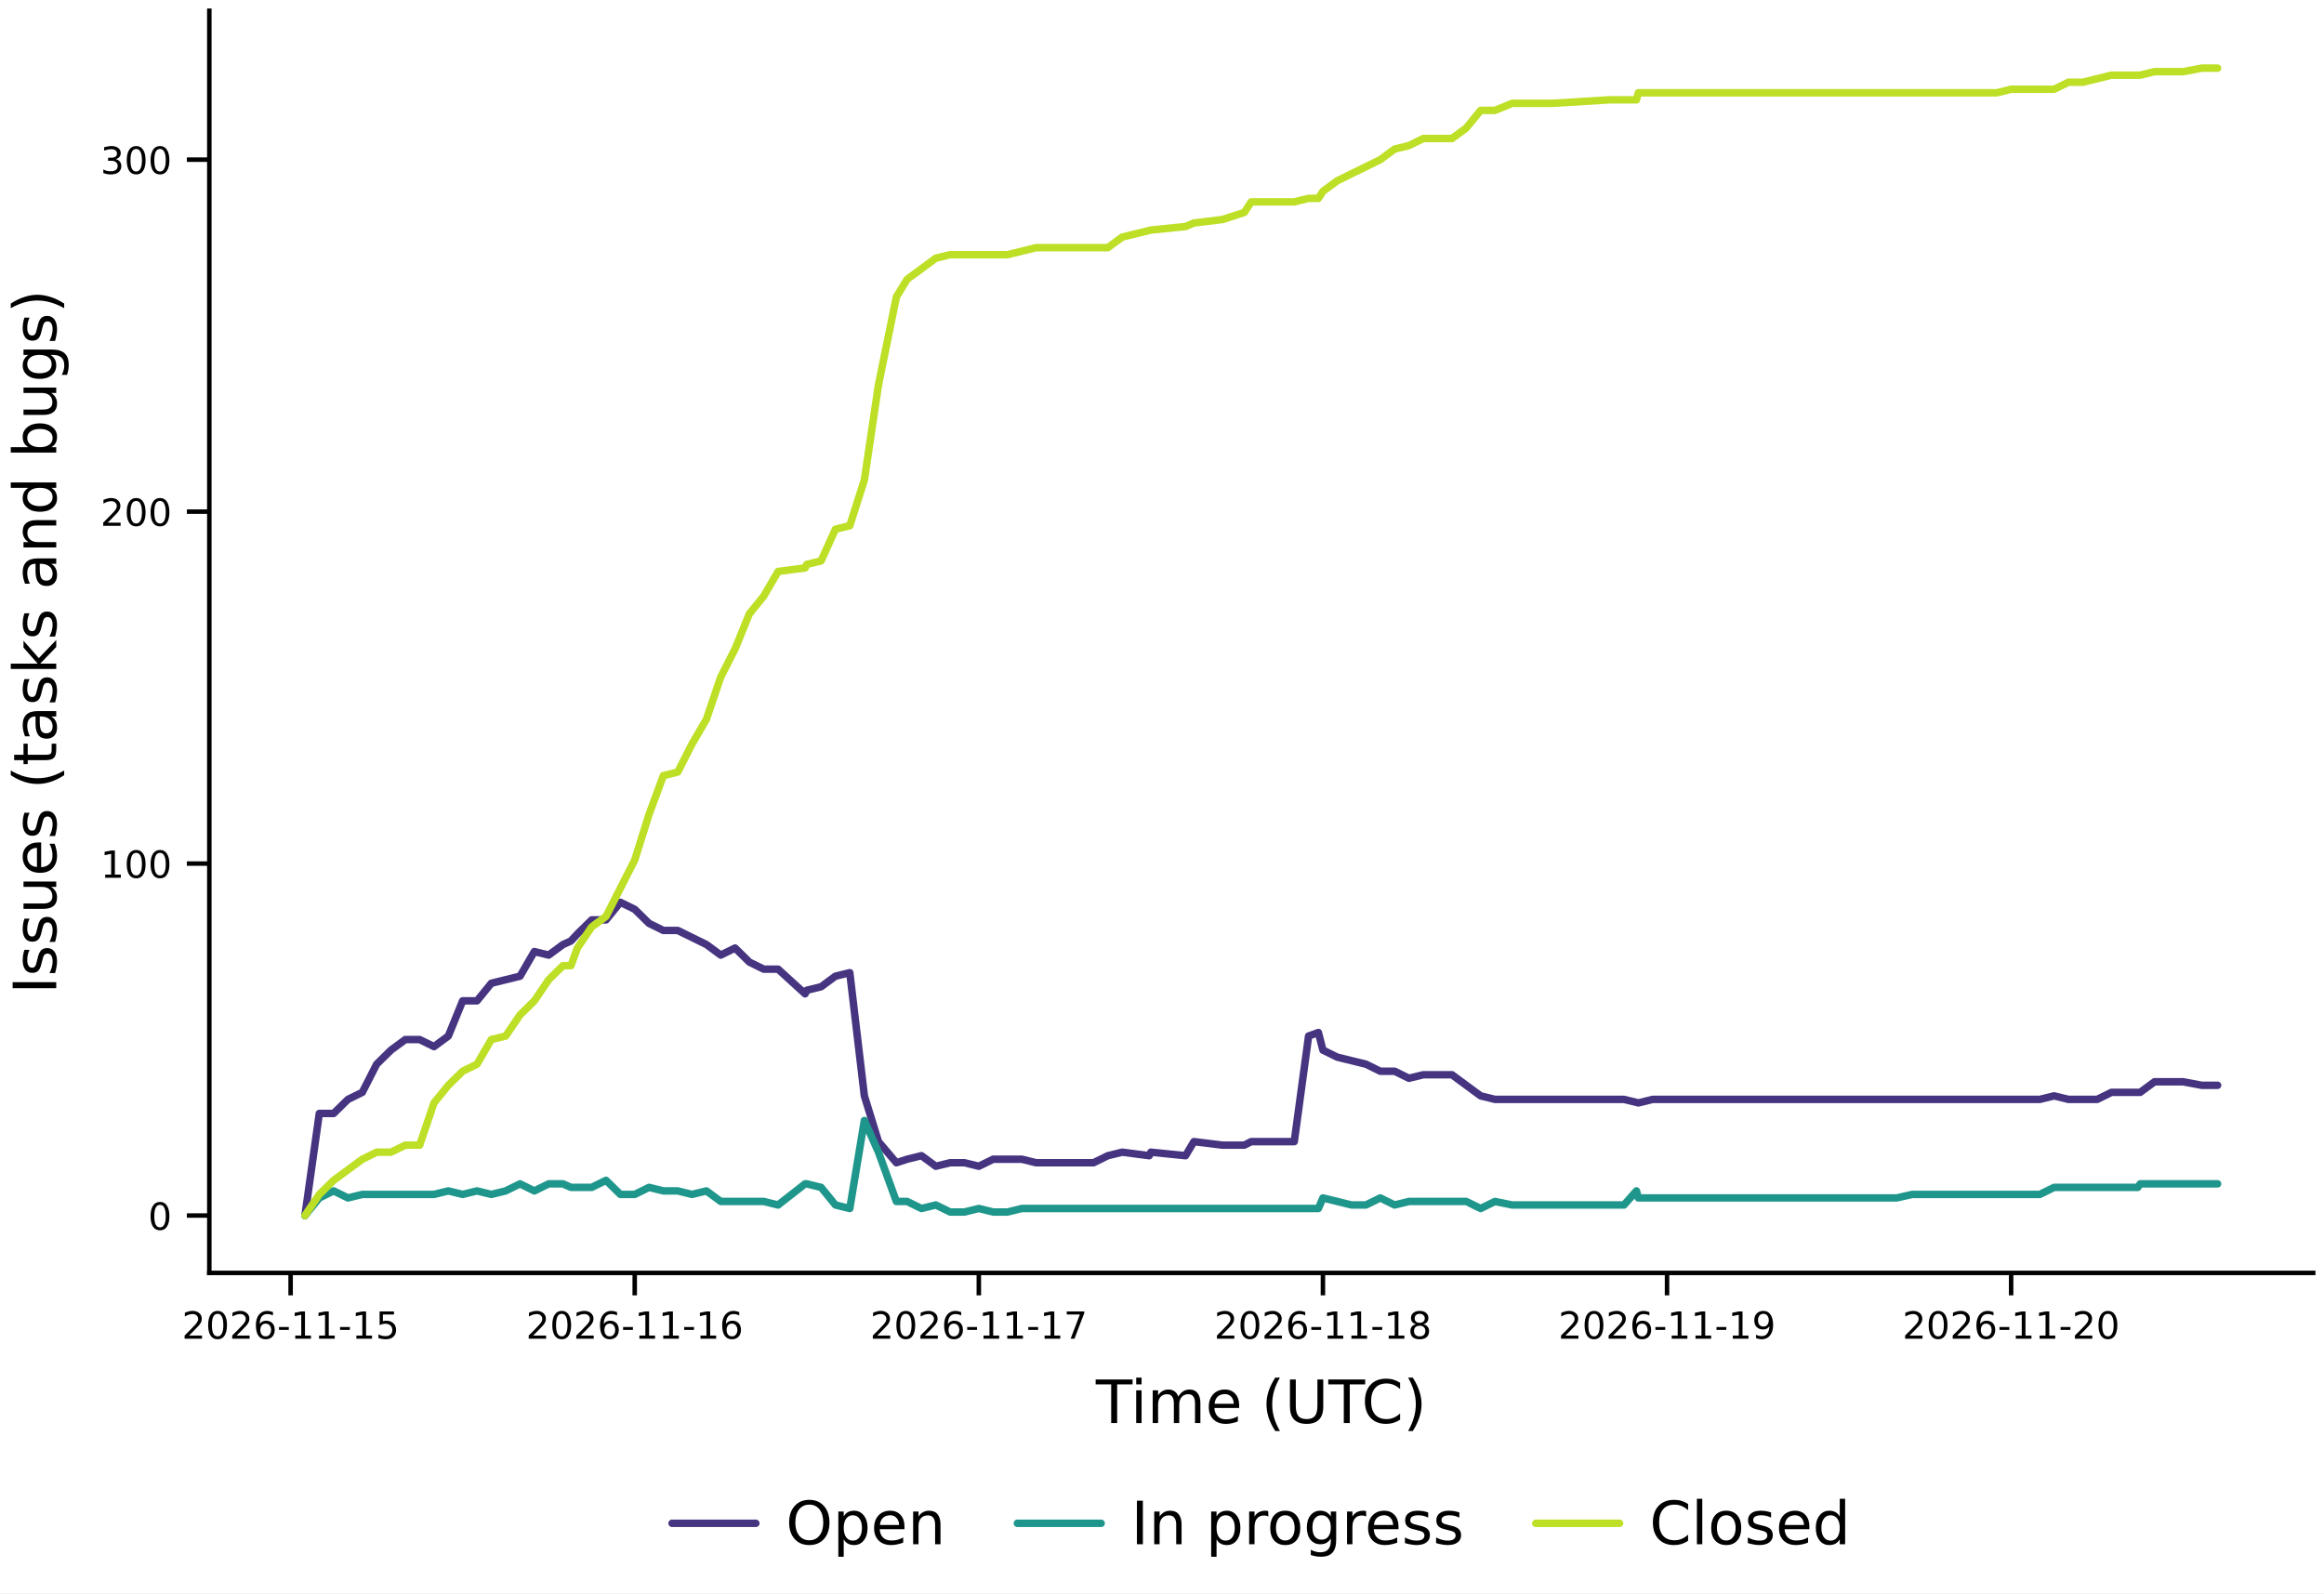
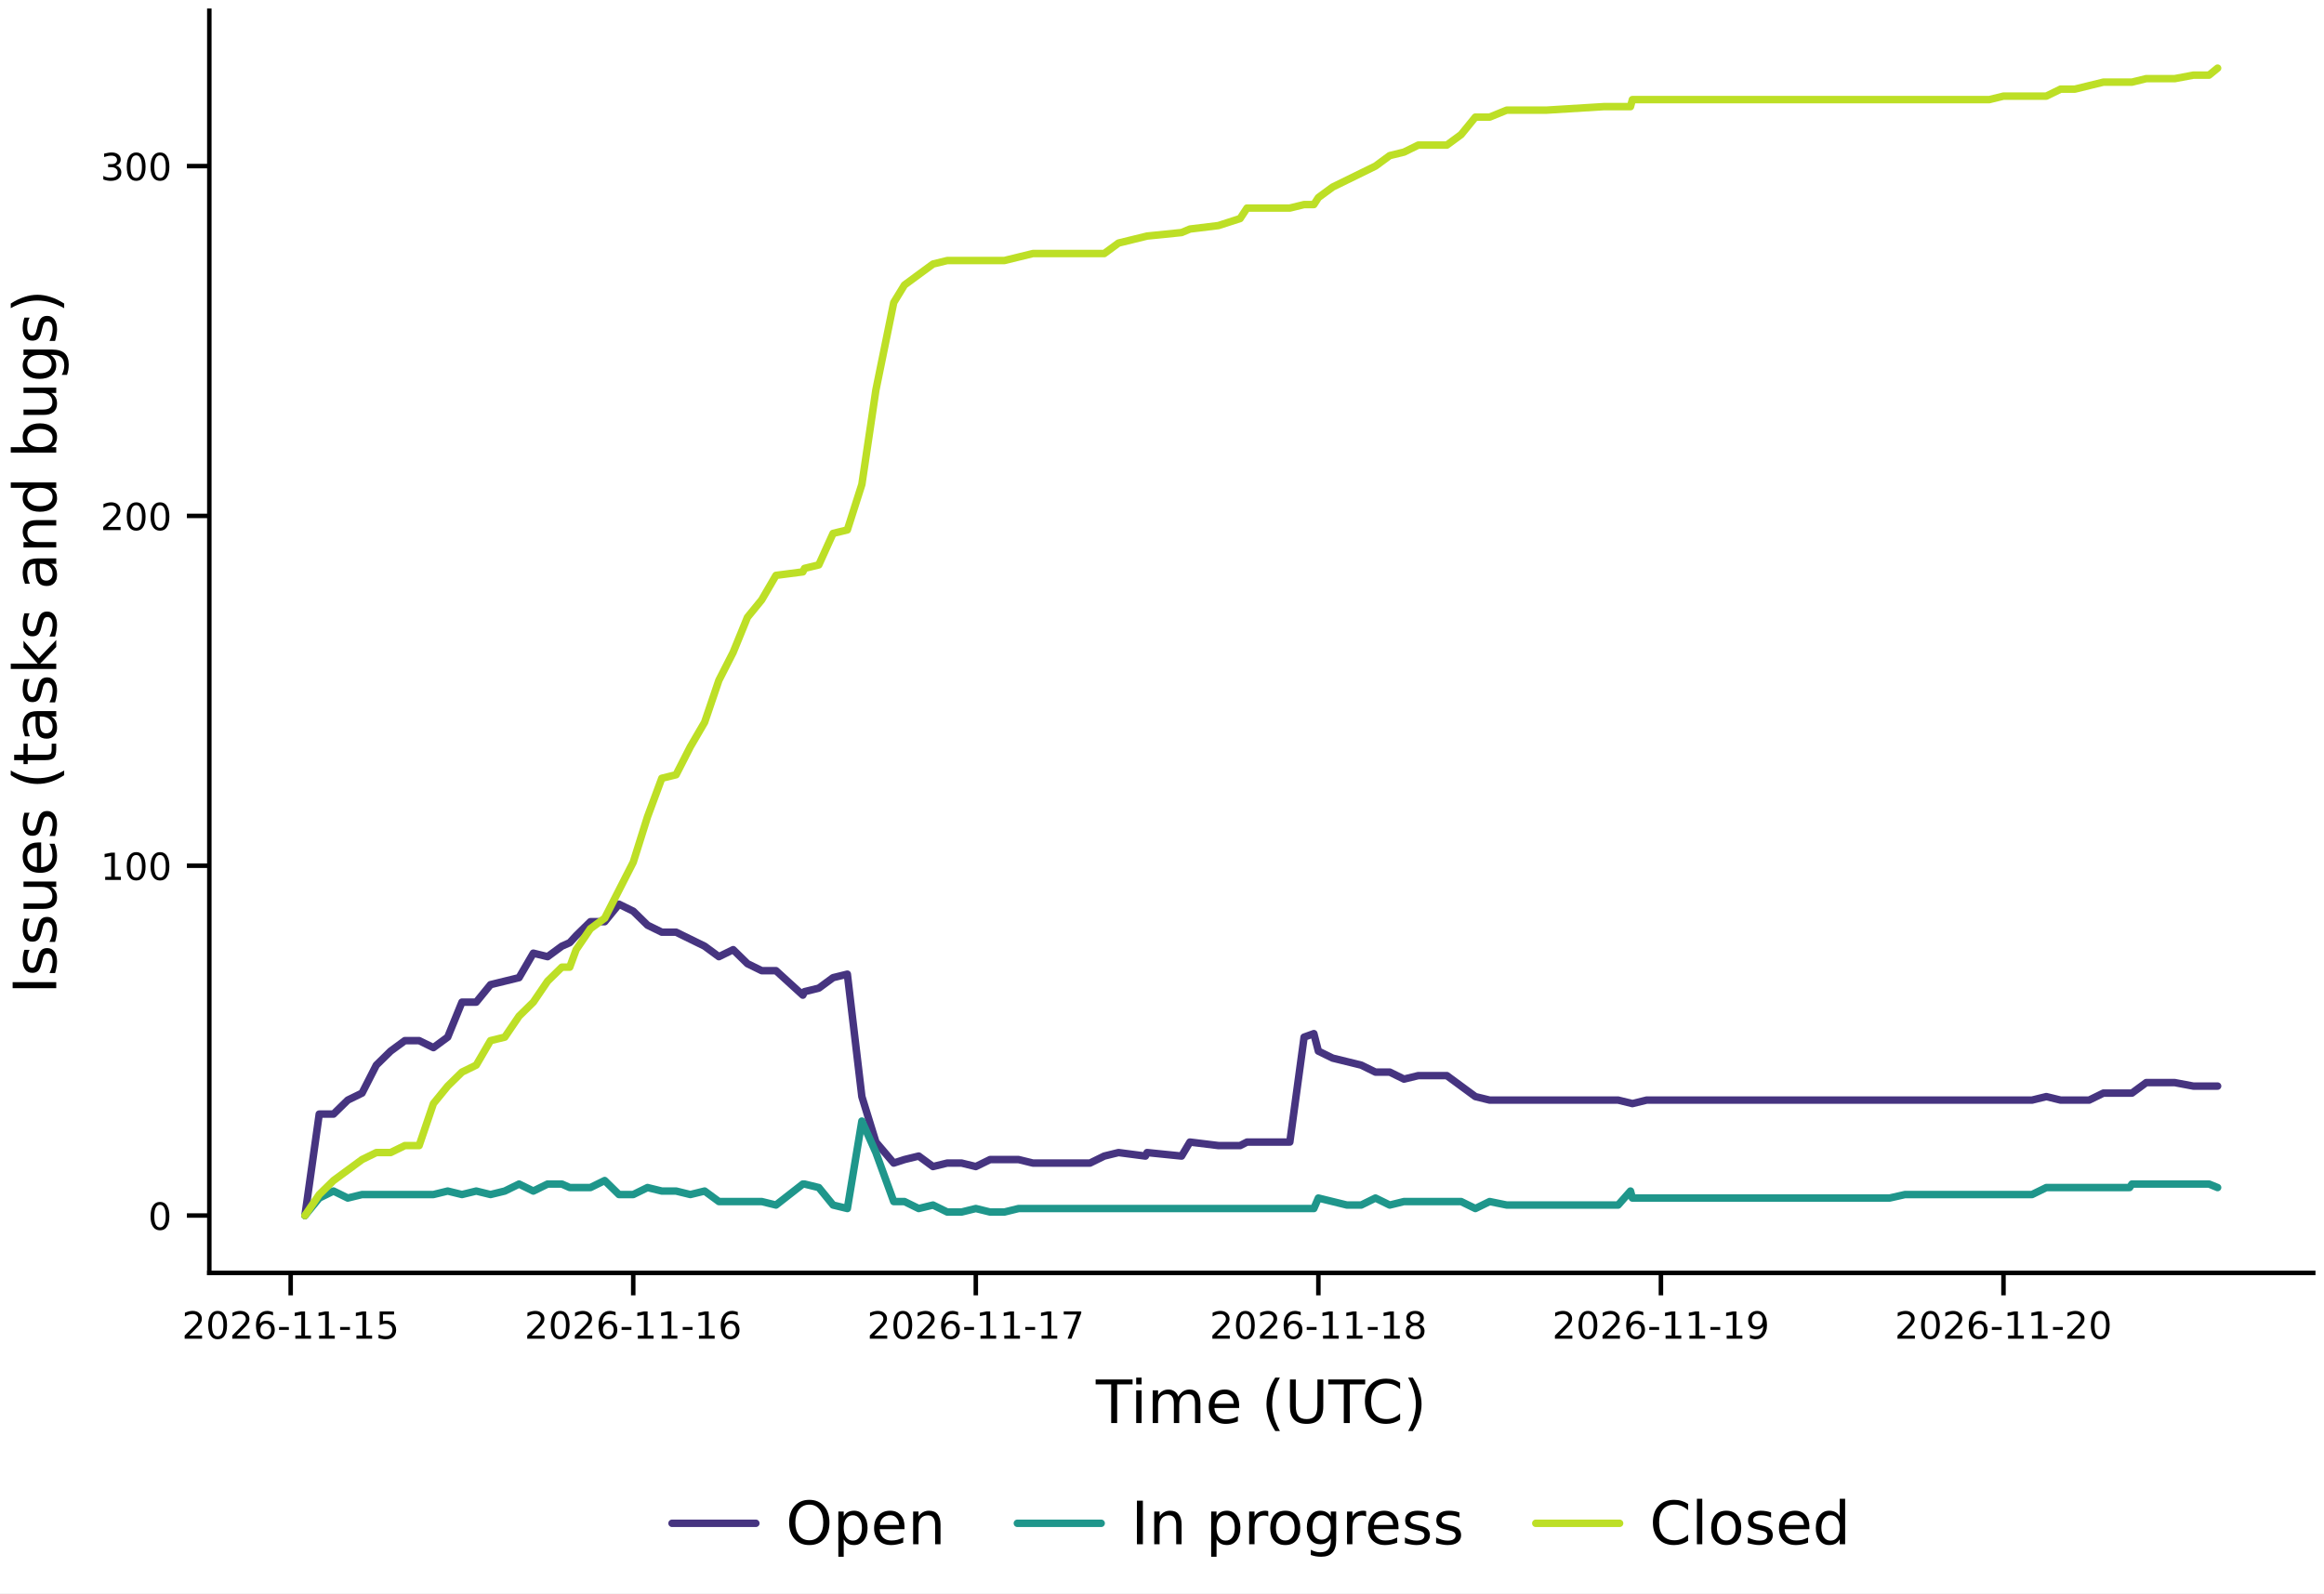
<svg xmlns="http://www.w3.org/2000/svg" xmlns:xlink="http://www.w3.org/1999/xlink" width="310.696pt" height="213.046pt" viewBox="0 0 310.696 213.046" version="1.1">
  <defs>
    <style type="text/css">*{stroke-linejoin: round; stroke-linecap: butt}</style>
  </defs>
  <g id="figure_1">
    <g id="patch_1">
      <path d="M -0 213.046  L 310.696 213.046  L 310.696 0  L -0 0  z " style="fill: #ffffff" />
    </g>
    <g id="axes_1">
      <g id="patch_2">
        <path d="M 27.984 170.203  L 309.256 170.203  L 309.256 1.44  L 27.984 1.44  z " style="fill: #ffffff" />
      </g>
      <g id="matplotlib.axis_1">
        <g id="xtick_1">
          <g id="line2d_1">
            <defs>
-               <path id="mc4f0649a29" d="M 0 0  L 0 3  " style="stroke: #000000; stroke-width: 0.6" />
+               <path id="m49d7b2e4ef" d="M 0 0  L 0 3  " style="stroke: #000000; stroke-width: 0.6" />
            </defs>
            <g>
-               <use xlink:href="#mc4f0649a29" x="38.853" y="170.203" style="stroke: #000000; stroke-width: 0.6" />
+               <use xlink:href="#m49d7b2e4ef" x="38.861" y="170.203" style="stroke: #000000; stroke-width: 0.6" />
            </g>
          </g>
          <g id="text_1">
-             <text style="font-size: 5px; font-family: 'DejaVu Sans', sans-serif; text-anchor: middle" x="38.853" y="179.002" transform="rotate(-0 38.85264 179.0017)">2026-11-15</text>
+             <text style="font-size: 5px; font-family: 'DejaVu Sans', sans-serif; text-anchor: middle" x="38.861" y="179.002" transform="rotate(-0 38.86122 179.0017)">2026-11-15</text>
          </g>
        </g>
        <g id="xtick_2">
          <g id="line2d_2">
            <g>
-               <use xlink:href="#mc4f0649a29" x="84.856" y="170.203" style="stroke: #000000; stroke-width: 0.6" />
+               <use xlink:href="#m49d7b2e4ef" x="84.658" y="170.203" style="stroke: #000000; stroke-width: 0.6" />
            </g>
          </g>
          <g id="text_2">
-             <text style="font-size: 5px; font-family: 'DejaVu Sans', sans-serif; text-anchor: middle" x="84.856" y="179.002" transform="rotate(-0 84.85587 179.0017)">2026-11-16</text>
+             <text style="font-size: 5px; font-family: 'DejaVu Sans', sans-serif; text-anchor: middle" x="84.658" y="179.002" transform="rotate(-0 84.65847 179.0017)">2026-11-16</text>
          </g>
        </g>
        <g id="xtick_3">
          <g id="line2d_3">
            <g>
-               <use xlink:href="#mc4f0649a29" x="130.859" y="170.203" style="stroke: #000000; stroke-width: 0.6" />
+               <use xlink:href="#m49d7b2e4ef" x="130.456" y="170.203" style="stroke: #000000; stroke-width: 0.6" />
            </g>
          </g>
          <g id="text_3">
-             <text style="font-size: 5px; font-family: 'DejaVu Sans', sans-serif; text-anchor: middle" x="130.859" y="179.002" transform="rotate(-0 130.8591 179.0017)">2026-11-17</text>
+             <text style="font-size: 5px; font-family: 'DejaVu Sans', sans-serif; text-anchor: middle" x="130.456" y="179.002" transform="rotate(-0 130.4557 179.0017)">2026-11-17</text>
          </g>
        </g>
        <g id="xtick_4">
          <g id="line2d_4">
            <g>
-               <use xlink:href="#mc4f0649a29" x="176.862" y="170.203" style="stroke: #000000; stroke-width: 0.6" />
+               <use xlink:href="#m49d7b2e4ef" x="176.253" y="170.203" style="stroke: #000000; stroke-width: 0.6" />
            </g>
          </g>
          <g id="text_4">
-             <text style="font-size: 5px; font-family: 'DejaVu Sans', sans-serif; text-anchor: middle" x="176.862" y="179.002" transform="rotate(-0 176.8623 179.0017)">2026-11-18</text>
+             <text style="font-size: 5px; font-family: 'DejaVu Sans', sans-serif; text-anchor: middle" x="176.253" y="179.002" transform="rotate(-0 176.253 179.0017)">2026-11-18</text>
          </g>
        </g>
        <g id="xtick_5">
          <g id="line2d_5">
            <g>
-               <use xlink:href="#mc4f0649a29" x="222.866" y="170.203" style="stroke: #000000; stroke-width: 0.6" />
+               <use xlink:href="#m49d7b2e4ef" x="222.05" y="170.203" style="stroke: #000000; stroke-width: 0.6" />
            </g>
          </g>
          <g id="text_5">
-             <text style="font-size: 5px; font-family: 'DejaVu Sans', sans-serif; text-anchor: middle" x="222.866" y="179.002" transform="rotate(-0 222.8656 179.0017)">2026-11-19</text>
+             <text style="font-size: 5px; font-family: 'DejaVu Sans', sans-serif; text-anchor: middle" x="222.05" y="179.002" transform="rotate(-0 222.0502 179.0017)">2026-11-19</text>
          </g>
        </g>
        <g id="xtick_6">
          <g id="line2d_6">
            <g>
-               <use xlink:href="#mc4f0649a29" x="268.869" y="170.203" style="stroke: #000000; stroke-width: 0.6" />
+               <use xlink:href="#m49d7b2e4ef" x="267.847" y="170.203" style="stroke: #000000; stroke-width: 0.6" />
            </g>
          </g>
          <g id="text_6">
-             <text style="font-size: 5px; font-family: 'DejaVu Sans', sans-serif; text-anchor: middle" x="268.869" y="179.002" transform="rotate(-0 268.8688 179.0017)">2026-11-20</text>
+             <text style="font-size: 5px; font-family: 'DejaVu Sans', sans-serif; text-anchor: middle" x="267.847" y="179.002" transform="rotate(-0 267.8475 179.0017)">2026-11-20</text>
          </g>
        </g>
        <g id="text_7">
          <text style="font-size: 8px; font-family: 'DejaVu Sans', sans-serif; text-anchor: middle" x="168.62" y="190.282" transform="rotate(-0 168.6201 190.2816)">Time (UTC)</text>
        </g>
      </g>
      <g id="matplotlib.axis_2">
        <g id="ytick_1">
          <g id="line2d_7">
            <defs>
-               <path id="m935b4ebab1" d="M 0 0  L -3 0  " style="stroke: #000000; stroke-width: 0.6" />
+               <path id="m02c4de0274" d="M 0 0  L -3 0  " style="stroke: #000000; stroke-width: 0.6" />
            </defs>
            <g>
-               <use xlink:href="#m935b4ebab1" x="27.984" y="162.532" style="stroke: #000000; stroke-width: 0.6" />
+               <use xlink:href="#m02c4de0274" x="27.984" y="162.532" style="stroke: #000000; stroke-width: 0.6" />
            </g>
          </g>
          <g id="text_8">
            <text style="font-size: 5px; font-family: 'DejaVu Sans', sans-serif; text-anchor: end" x="22.984" y="164.431" transform="rotate(-0 22.98438 164.4312)">0</text>
          </g>
        </g>
        <g id="ytick_2">
          <g id="line2d_8">
            <g>
-               <use xlink:href="#m935b4ebab1" x="27.984" y="115.47" style="stroke: #000000; stroke-width: 0.6" />
+               <use xlink:href="#m02c4de0274" x="27.984" y="115.757" style="stroke: #000000; stroke-width: 0.6" />
            </g>
          </g>
          <g id="text_9">
-             <text style="font-size: 5px; font-family: 'DejaVu Sans', sans-serif; text-anchor: end" x="22.984" y="117.37" transform="rotate(-0 22.98438 117.3696)">100</text>
+             <text style="font-size: 5px; font-family: 'DejaVu Sans', sans-serif; text-anchor: end" x="22.984" y="117.657" transform="rotate(-0 22.98438 117.6566)">100</text>
          </g>
        </g>
        <g id="ytick_3">
          <g id="line2d_9">
            <g>
-               <use xlink:href="#m935b4ebab1" x="27.984" y="68.409" style="stroke: #000000; stroke-width: 0.6" />
+               <use xlink:href="#m02c4de0274" x="27.984" y="68.983" style="stroke: #000000; stroke-width: 0.6" />
            </g>
          </g>
          <g id="text_10">
-             <text style="font-size: 5px; font-family: 'DejaVu Sans', sans-serif; text-anchor: end" x="22.984" y="70.308" transform="rotate(-0 22.98438 70.30806)">200</text>
+             <text style="font-size: 5px; font-family: 'DejaVu Sans', sans-serif; text-anchor: end" x="22.984" y="70.882" transform="rotate(-0 22.98438 70.88198)">200</text>
          </g>
        </g>
        <g id="ytick_4">
          <g id="line2d_10">
            <g>
-               <use xlink:href="#m935b4ebab1" x="27.984" y="21.347" style="stroke: #000000; stroke-width: 0.6" />
+               <use xlink:href="#m02c4de0274" x="27.984" y="22.208" style="stroke: #000000; stroke-width: 0.6" />
            </g>
          </g>
          <g id="text_11">
-             <text style="font-size: 5px; font-family: 'DejaVu Sans', sans-serif; text-anchor: end" x="22.984" y="23.246" transform="rotate(-0 22.98438 23.24647)">300</text>
+             <text style="font-size: 5px; font-family: 'DejaVu Sans', sans-serif; text-anchor: end" x="22.984" y="24.107" transform="rotate(-0 22.98438 24.10735)">300</text>
          </g>
        </g>
        <g id="text_12">
          <text style="font-size: 8px; font-family: 'DejaVu Sans', sans-serif; text-anchor: middle" x="7.519" y="85.821" transform="rotate(-90 7.51875 85.82143)">Issues (tasks and bugs)</text>
        </g>
      </g>
      <g id="line2d_11">
-         <path d="M 40.769 162.532  L 42.686 148.884  L 44.603 148.884  L 46.52 147.002  L 48.437 146.06  L 50.353 142.295  L 52.27 140.413  L 54.187 139.001  L 56.104 139.001  L 58.021 139.942  L 59.937 138.53  L 61.854 133.824  L 63.771 133.824  L 65.688 131.471  L 69.521 130.53  L 71.438 127.236  L 73.355 127.706  L 75.272 126.294  L 76.326 125.824  L 77.189 124.883  L 79.105 123  L 81.022 123  L 82.939 120.647  L 84.856 121.588  L 86.773 123.471  L 88.689 124.412  L 90.606 124.412  L 94.44 126.294  L 96.357 127.706  L 98.273 126.765  L 100.19 128.647  L 102.107 129.589  L 104.024 129.589  L 107.634 132.883  L 107.857 132.412  L 109.774 131.942  L 111.691 130.53  L 113.608 130.059  L 115.557 146.531  L 117.441 152.649  L 119.838 155.473  L 121.275 155.002  L 123.192 154.531  L 125.109 155.943  L 127.026 155.473  L 128.942 155.473  L 130.859 155.943  L 132.776 155.002  L 136.61 155.002  L 138.526 155.473  L 146.194 155.473  L 148.11 154.531  L 150.027 154.061  L 153.637 154.531  L 153.861 154.061  L 158.493 154.531  L 159.611 152.649  L 163.445 153.12  L 166.352 153.12  L 167.278 152.649  L 173.029 152.649  L 174.946 138.53  L 176.255 138.06  L 176.862 140.413  L 178.779 141.354  L 182.613 142.295  L 184.53 143.237  L 186.446 143.237  L 188.363 144.178  L 190.28 143.707  L 194.114 143.707  L 197.947 146.531  L 199.864 147.002  L 217.115 147.002  L 219.032 147.472  L 220.949 147.002  L 272.702 147.002  L 274.619 146.531  L 276.536 147.002  L 280.37 147.002  L 282.286 146.06  L 286.12 146.06  L 288.037 144.648  L 291.87 144.648  L 294.362 145.119  L 296.471 145.119  L 296.471 145.119  " clip-path="url(#pbc6cc95c62)" style="fill: none; stroke: #463480; stroke-linecap: round" />
+         <path d="M 40.769 162.532  L 42.678 148.967  L 44.586 148.967  L 46.494 147.096  L 48.402 146.161  L 50.311 142.419  L 52.219 140.548  L 54.127 139.145  L 56.035 139.145  L 57.943 140.08  L 59.852 138.677  L 61.76 133.999  L 63.668 133.999  L 65.576 131.661  L 69.393 130.725  L 71.301 127.451  L 73.209 127.919  L 75.117 126.515  L 76.167 126.048  L 77.026 125.112  L 78.934 123.241  L 80.842 123.241  L 82.75 120.902  L 84.658 121.838  L 86.567 123.709  L 88.475 124.644  L 90.383 124.644  L 94.2 126.515  L 96.108 127.919  L 98.016 126.983  L 99.924 128.854  L 101.832 129.79  L 103.741 129.79  L 107.334 133.064  L 107.557 132.596  L 109.465 132.128  L 111.374 130.725  L 113.282 130.257  L 115.222 146.628  L 117.098 152.709  L 119.483 155.516  L 120.915 155.048  L 122.823 154.58  L 124.731 155.983  L 126.639 155.516  L 128.548 155.516  L 130.456 155.983  L 132.364 155.048  L 136.18 155.048  L 138.089 155.516  L 145.721 155.516  L 147.63 154.58  L 149.538 154.112  L 153.132 154.58  L 153.354 154.112  L 157.966 154.58  L 159.079 152.709  L 162.895 153.177  L 165.79 153.177  L 166.712 152.709  L 172.437 152.709  L 174.345 138.677  L 175.649 138.209  L 176.253 140.548  L 178.161 141.483  L 181.978 142.419  L 183.886 143.354  L 185.794 143.354  L 187.702 144.29  L 189.611 143.822  L 193.427 143.822  L 197.243 146.628  L 199.152 147.096  L 216.326 147.096  L 218.234 147.564  L 220.142 147.096  L 271.664 147.096  L 273.572 146.628  L 275.48 147.096  L 279.297 147.096  L 281.205 146.161  L 285.021 146.161  L 286.93 144.757  L 290.746 144.757  L 293.227 145.225  L 296.471 145.225  L 296.471 145.225  " clip-path="url(#p6afd721d20)" style="fill: none; stroke: #463480; stroke-linecap: round" />
      </g>
      <g id="line2d_12">
-         <path d="M 40.769 162.532  L 42.686 160.179  L 44.603 159.238  L 46.52 160.179  L 48.437 159.708  L 58.021 159.708  L 59.937 159.238  L 61.854 159.708  L 63.771 159.238  L 65.688 159.708  L 67.605 159.238  L 69.521 158.296  L 71.438 159.238  L 73.355 158.296  L 75.272 158.296  L 76.326 158.767  L 79.105 158.767  L 81.022 157.826  L 82.939 159.708  L 84.856 159.708  L 86.773 158.767  L 88.689 159.238  L 90.606 159.238  L 92.523 159.708  L 94.44 159.238  L 96.357 160.649  L 102.107 160.649  L 104.024 161.12  L 107.634 158.296  L 107.857 158.296  L 109.774 158.767  L 111.691 161.12  L 113.608 161.591  L 115.557 149.825  L 117.441 154.061  L 119.838 160.649  L 121.275 160.649  L 123.192 161.591  L 125.109 161.12  L 127.026 162.061  L 128.942 162.061  L 130.859 161.591  L 132.776 162.061  L 134.693 162.061  L 136.61 161.591  L 176.255 161.591  L 176.862 160.179  L 180.696 161.12  L 182.613 161.12  L 184.53 160.179  L 186.446 161.12  L 188.363 160.649  L 196.03 160.649  L 197.947 161.591  L 199.864 160.649  L 202.164 161.12  L 217.115 161.12  L 218.776 159.238  L 219.032 160.179  L 253.566 160.179  L 255.643 159.708  L 272.702 159.708  L 274.619 158.767  L 285.801 158.767  L 286.12 158.296  L 296.471 158.296  L 296.471 158.296  " clip-path="url(#pbc6cc95c62)" style="fill: none; stroke: #1f968b; stroke-linecap: round" />
+         <path d="M 40.769 162.532  L 42.678 160.193  L 44.586 159.258  L 46.494 160.193  L 48.402 159.725  L 57.943 159.725  L 59.852 159.258  L 61.76 159.725  L 63.668 159.258  L 65.576 159.725  L 67.485 159.258  L 69.393 158.322  L 71.301 159.258  L 73.209 158.322  L 75.117 158.322  L 76.167 158.79  L 78.934 158.79  L 80.842 157.854  L 82.75 159.725  L 84.658 159.725  L 86.567 158.79  L 88.475 159.258  L 90.383 159.258  L 92.291 159.725  L 94.2 159.258  L 96.108 160.661  L 101.832 160.661  L 103.741 161.129  L 107.334 158.322  L 107.557 158.322  L 109.465 158.79  L 111.374 161.129  L 113.282 161.596  L 115.222 149.903  L 117.098 154.112  L 119.483 160.661  L 120.915 160.661  L 122.823 161.596  L 124.731 161.129  L 126.639 162.064  L 128.548 162.064  L 130.456 161.596  L 132.364 162.064  L 134.272 162.064  L 136.18 161.596  L 175.649 161.596  L 176.253 160.193  L 180.069 161.129  L 181.978 161.129  L 183.886 160.193  L 185.794 161.129  L 187.702 160.661  L 195.335 160.661  L 197.243 161.596  L 199.152 160.661  L 201.441 161.129  L 216.326 161.129  L 217.979 159.258  L 218.234 160.193  L 252.614 160.193  L 254.681 159.725  L 271.664 159.725  L 273.572 158.79  L 284.703 158.79  L 285.021 158.322  L 295.326 158.322  L 296.471 158.79  L 296.471 158.79  " clip-path="url(#p6afd721d20)" style="fill: none; stroke: #1f968b; stroke-linecap: round" />
      </g>
      <g id="line2d_13">
-         <path d="M 40.769 162.532  L 42.686 159.708  L 44.603 157.826  L 48.437 155.002  L 50.353 154.061  L 52.27 154.061  L 54.187 153.12  L 56.104 153.12  L 58.021 147.472  L 59.937 145.119  L 61.854 143.237  L 63.771 142.295  L 65.688 139.001  L 67.605 138.53  L 69.521 135.707  L 71.438 133.824  L 73.355 131.001  L 75.272 129.118  L 76.326 129.118  L 77.189 126.765  L 79.105 123.941  L 81.022 122.529  L 84.856 115  L 86.773 108.882  L 88.689 103.705  L 90.606 103.234  L 92.523 99.469  L 94.44 96.175  L 96.357 90.528  L 98.273 86.763  L 100.19 82.057  L 102.107 79.703  L 104.024 76.409  L 107.634 75.938  L 107.857 75.468  L 109.774 74.997  L 111.691 70.762  L 113.608 70.291  L 115.557 64.173  L 117.441 51.466  L 119.838 39.701  L 121.275 37.348  L 125.109 34.524  L 127.026 34.054  L 134.693 34.054  L 138.526 33.112  L 148.11 33.112  L 150.027 31.701  L 153.861 30.759  L 158.493 30.289  L 159.611 29.818  L 163.445 29.348  L 166.352 28.406  L 167.278 26.994  L 173.029 26.994  L 174.946 26.524  L 176.255 26.524  L 176.862 25.583  L 178.779 24.171  L 184.53 21.347  L 186.446 19.935  L 188.363 19.465  L 190.28 18.523  L 194.114 18.523  L 196.03 17.112  L 197.947 14.758  L 199.864 14.758  L 202.164 13.817  L 207.531 13.817  L 215.198 13.347  L 218.776 13.347  L 219.032 12.405  L 266.952 12.405  L 268.869 11.935  L 274.619 11.935  L 276.536 10.994  L 278.453 10.994  L 282.286 10.052  L 286.12 10.052  L 288.037 9.582  L 291.87 9.582  L 294.362 9.111  L 296.471 9.111  L 296.471 9.111  " clip-path="url(#pbc6cc95c62)" style="fill: none; stroke: #bddf26; stroke-linecap: round" />
+         <path d="M 40.769 162.532  L 42.678 159.725  L 44.586 157.854  L 48.402 155.048  L 50.311 154.112  L 52.219 154.112  L 54.127 153.177  L 56.035 153.177  L 57.943 147.564  L 59.852 145.225  L 61.76 143.354  L 63.668 142.419  L 65.576 139.145  L 67.485 138.677  L 69.393 135.87  L 71.301 133.999  L 73.209 131.193  L 75.117 129.322  L 76.167 129.322  L 77.026 126.983  L 78.934 124.177  L 80.842 122.773  L 84.658 115.289  L 86.567 109.209  L 88.475 104.064  L 90.383 103.596  L 92.291 99.854  L 94.2 96.58  L 96.108 90.967  L 98.016 87.225  L 99.924 82.547  L 101.832 80.208  L 103.741 76.934  L 107.334 76.467  L 107.557 75.999  L 109.465 75.531  L 111.374 71.321  L 113.282 70.854  L 115.222 64.773  L 117.098 52.144  L 119.483 40.45  L 120.915 38.111  L 124.731 35.305  L 126.639 34.837  L 134.272 34.837  L 138.089 33.902  L 147.63 33.902  L 149.538 32.498  L 153.354 31.563  L 157.966 31.095  L 159.079 30.627  L 162.895 30.16  L 165.79 29.224  L 166.712 27.821  L 172.437 27.821  L 174.345 27.353  L 175.649 27.353  L 176.253 26.418  L 178.161 25.014  L 183.886 22.208  L 185.794 20.805  L 187.702 20.337  L 189.611 19.401  L 193.427 19.401  L 195.335 17.998  L 197.243 15.659  L 199.152 15.659  L 201.441 14.724  L 206.784 14.724  L 214.417 14.256  L 217.979 14.256  L 218.234 13.321  L 265.939 13.321  L 267.847 12.853  L 273.572 12.853  L 275.48 11.918  L 277.389 11.918  L 281.205 10.982  L 285.021 10.982  L 286.93 10.514  L 290.746 10.514  L 293.227 10.047  L 295.326 10.047  L 296.471 9.111  L 296.471 9.111  " clip-path="url(#p6afd721d20)" style="fill: none; stroke: #bddf26; stroke-linecap: round" />
      </g>
      <g id="patch_3">
        <path d="M 27.984 170.203  L 27.984 1.44  " style="fill: none; stroke: #000000; stroke-width: 0.6; stroke-linejoin: miter; stroke-linecap: square" />
      </g>
      <g id="patch_4">
        <path d="M 27.984 170.203  L 309.256 170.203  " style="fill: none; stroke: #000000; stroke-width: 0.6; stroke-linejoin: miter; stroke-linecap: square" />
      </g>
      <g id="legend_1">
        <g id="line2d_14">
          <path d="M 89.846 203.684  L 95.446 203.684  L 101.046 203.684  " style="fill: none; stroke: #463480; stroke-linecap: round" />
        </g>
        <g id="text_13">
          <text style="font-size: 8px; font-family: 'DejaVu Sans', sans-serif; text-anchor: start" x="105.046" y="206.484" transform="rotate(-0 105.0457 206.4837)">Open</text>
        </g>
        <g id="line2d_15">
          <path d="M 136.014 203.684  L 141.614 203.684  L 147.214 203.684  " style="fill: none; stroke: #1f968b; stroke-linecap: round" />
        </g>
        <g id="text_14">
          <text style="font-size: 8px; font-family: 'DejaVu Sans', sans-serif; text-anchor: start" x="151.214" y="206.484" transform="rotate(-0 151.2145 206.4837)">In progress</text>
        </g>
        <g id="line2d_16">
          <path d="M 205.322 203.684  L 210.922 203.684  L 216.522 203.684  " style="fill: none; stroke: #bddf26; stroke-linecap: round" />
        </g>
        <g id="text_15">
          <text style="font-size: 8px; font-family: 'DejaVu Sans', sans-serif; text-anchor: start" x="220.522" y="206.484" transform="rotate(-0 220.522 206.4837)">Closed</text>
        </g>
      </g>
    </g>
  </g>
  <defs>
-     <clipPath id="pbc6cc95c62">
+     <clipPath id="p6afd721d20">
      <rect x="27.984" y="1.44" width="281.271" height="168.763" />
    </clipPath>
  </defs>
</svg>
